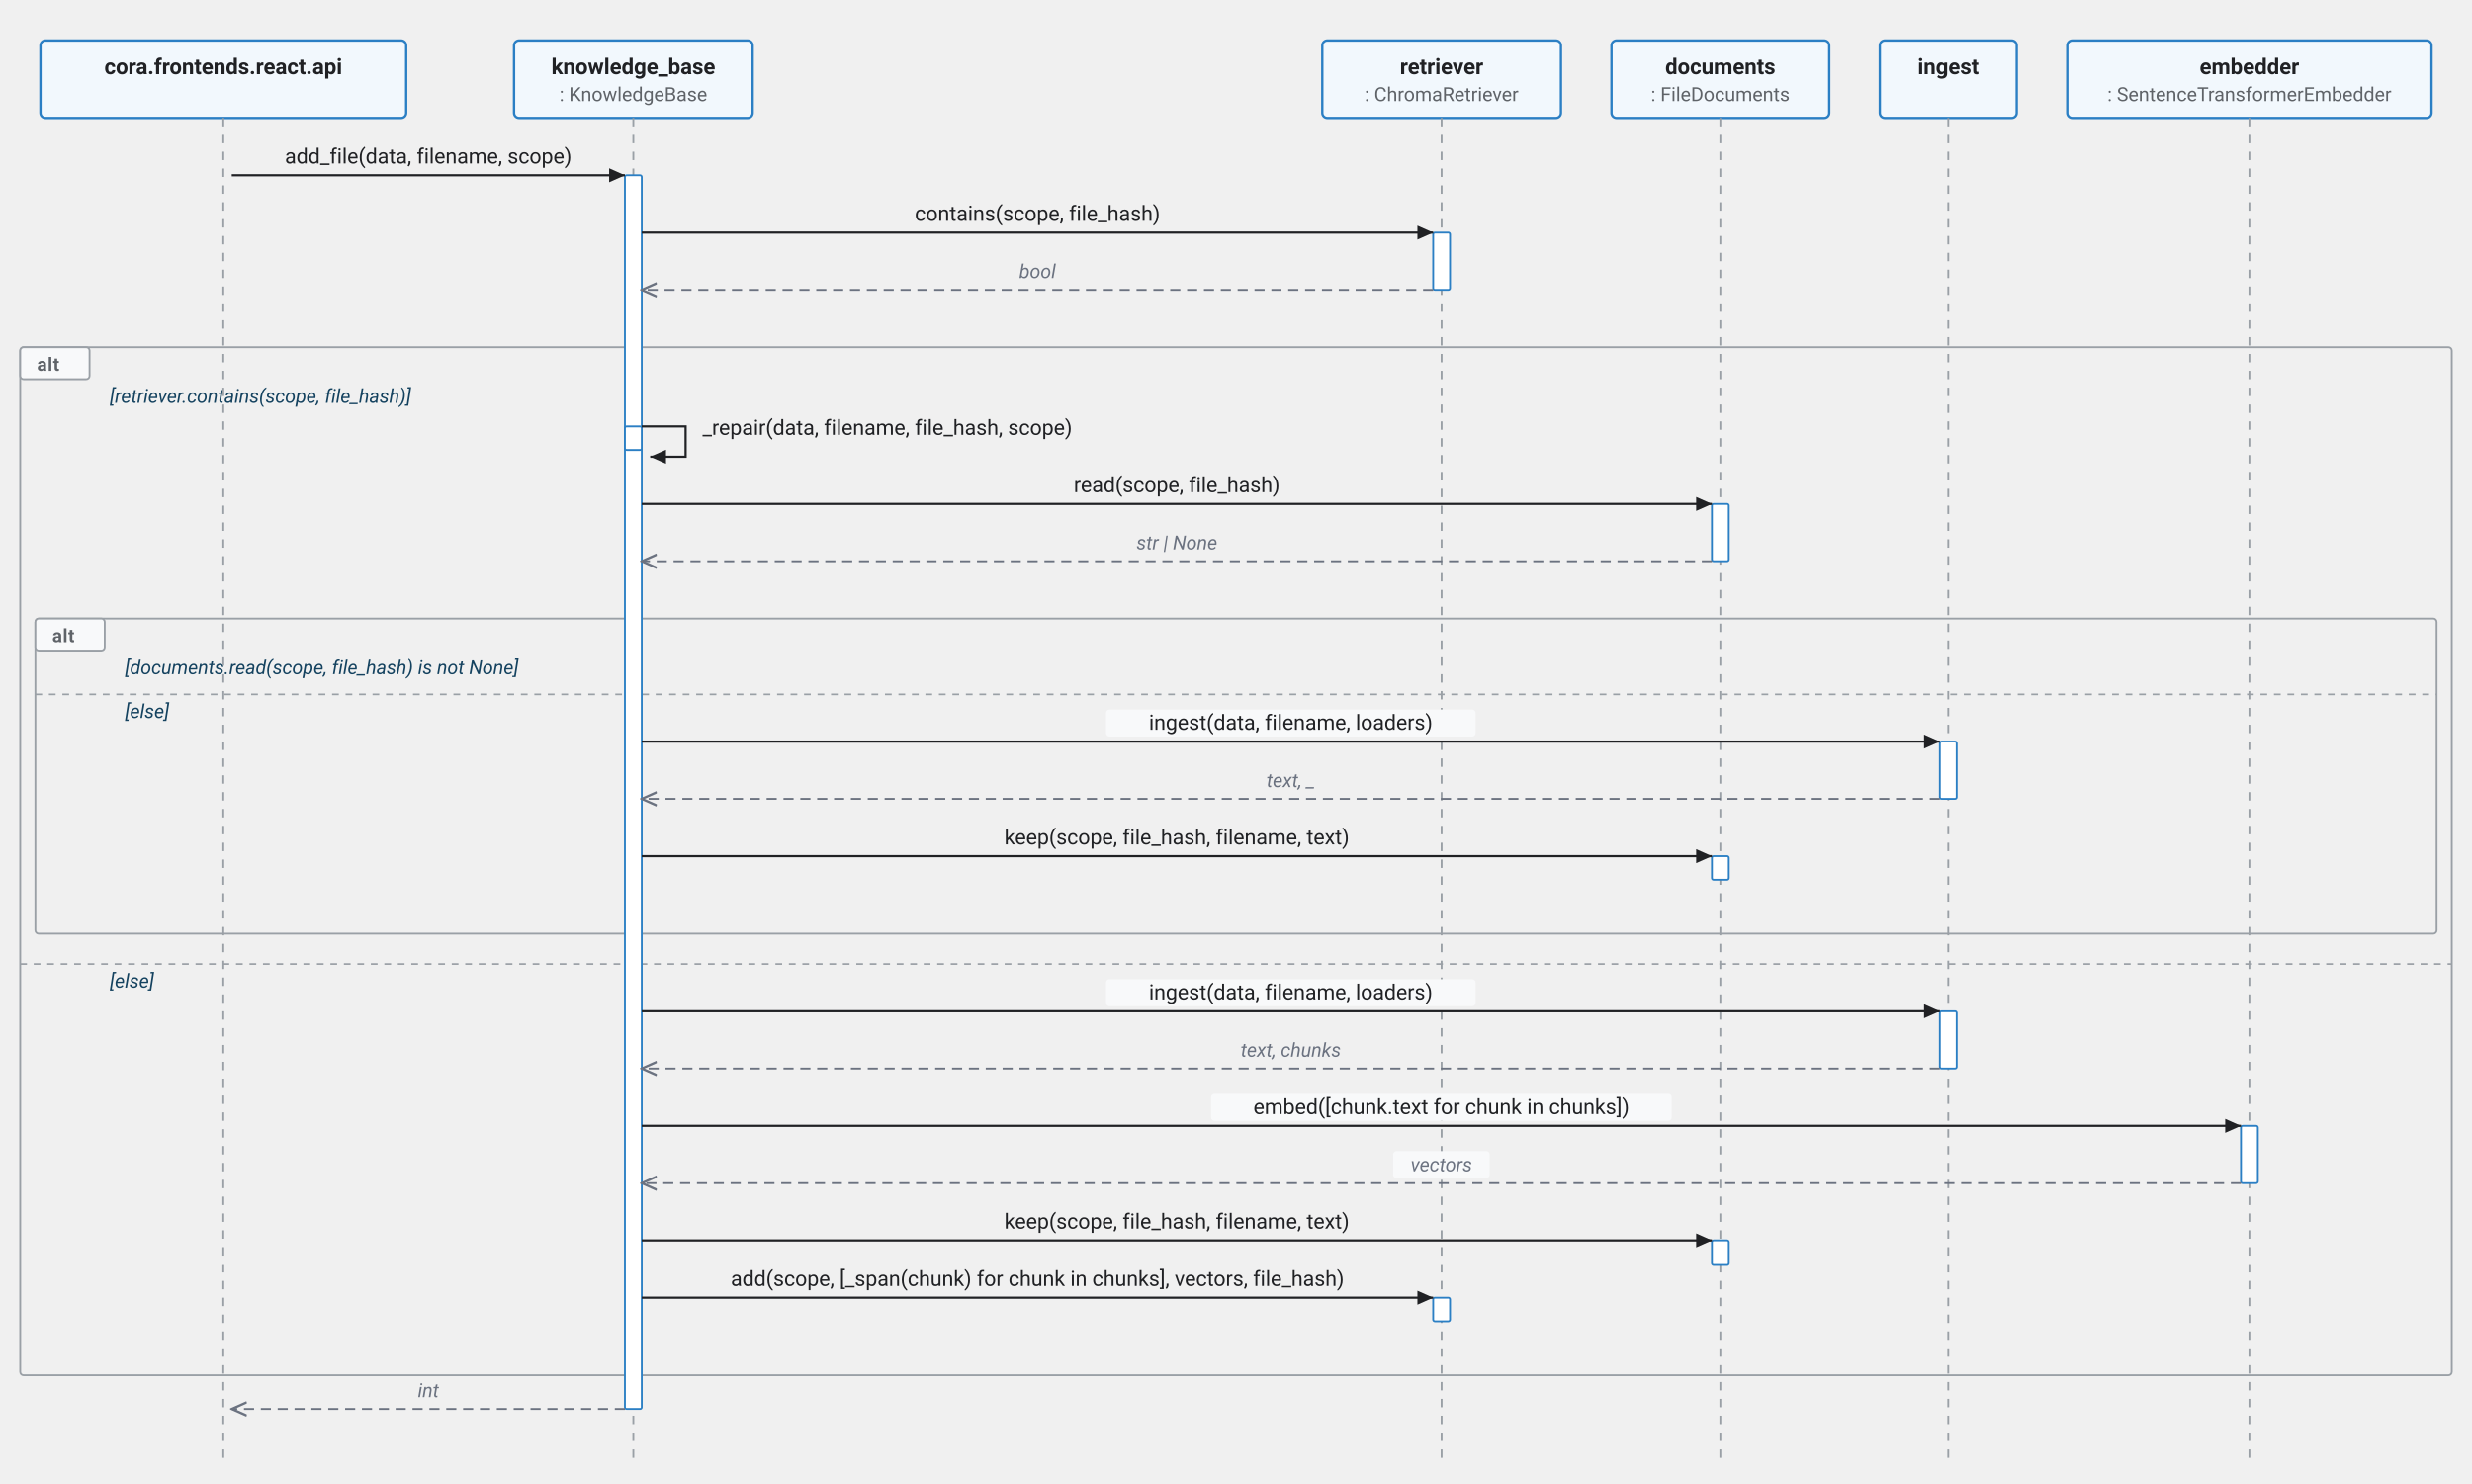
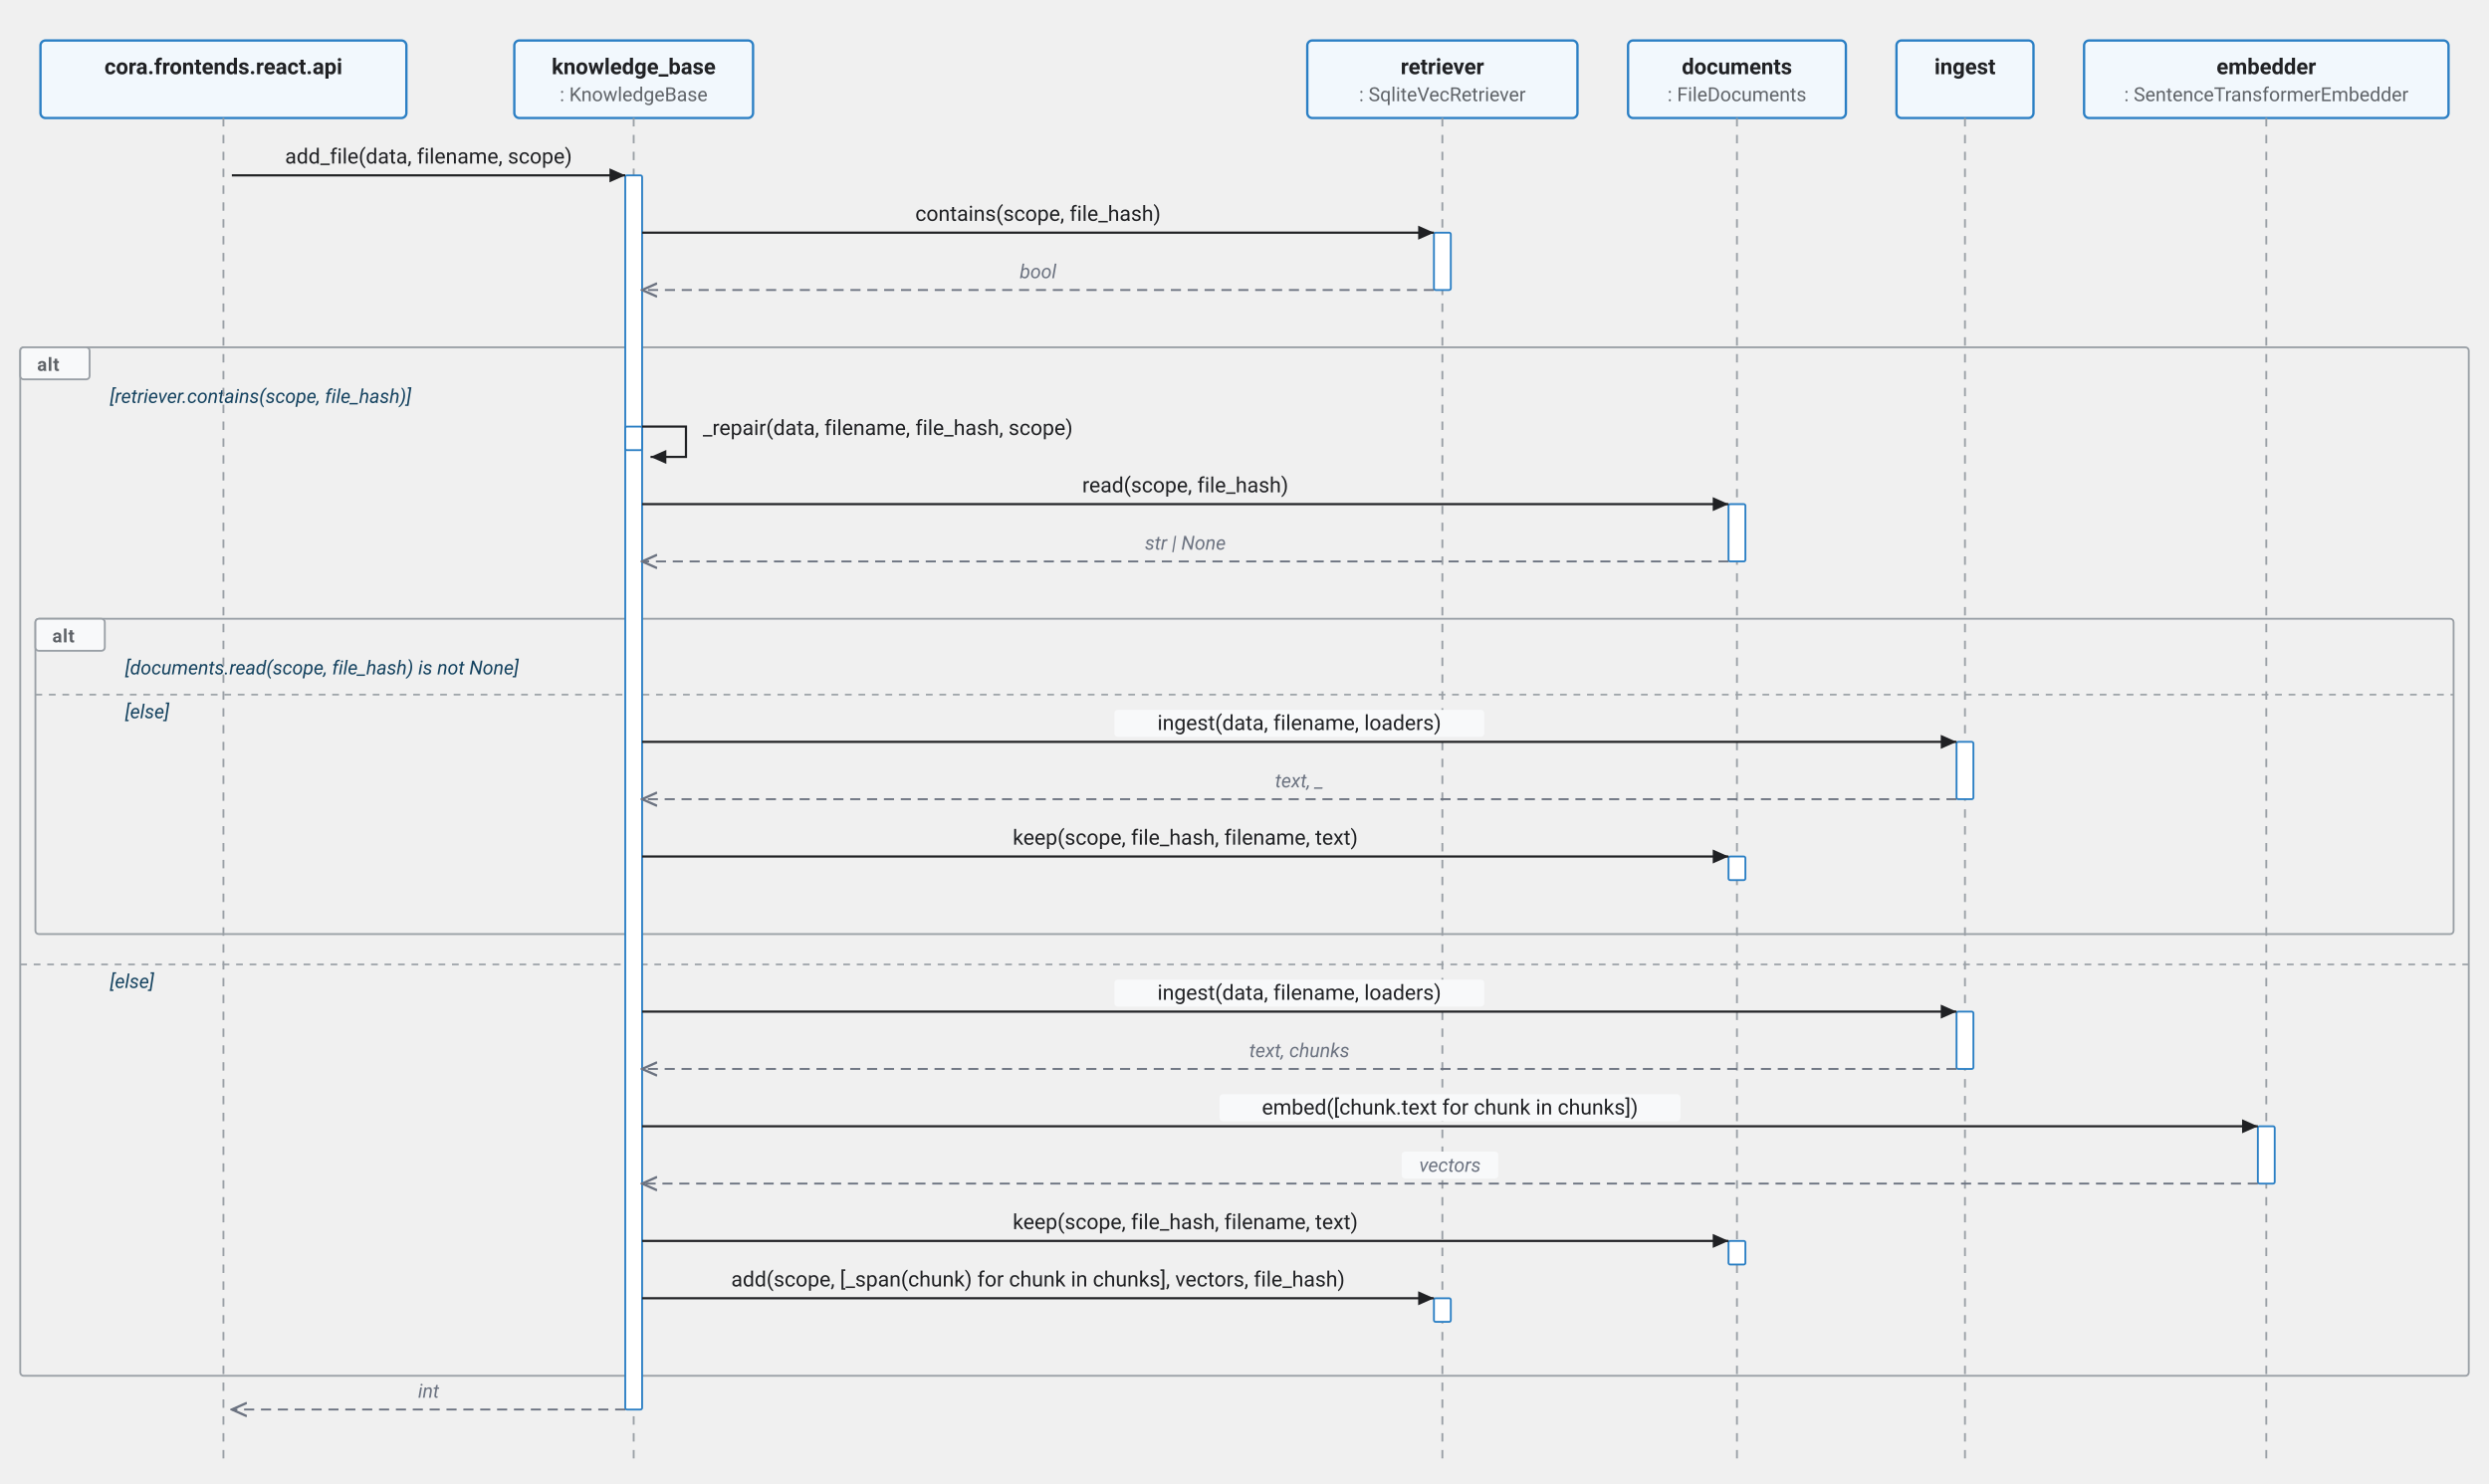
- <svg xmlns="http://www.w3.org/2000/svg" viewBox="0 0 1466.5 880" width="1466.5" height="880" role="img" aria-label="A UML sequence diagram of knowledge_base: 10 messages between cora.frontends.react.api, knowledge_base: KnowledgeBase, retriever: ChromaRetriever, documents: FileDocuments, ingest, embedder: SentenceTransformerEmbedder. Generated by scripts/gen_session_maps.py.">
+ <svg xmlns="http://www.w3.org/2000/svg" viewBox="0 0 1475.81 880" width="1475.81" height="880" role="img" aria-label="A UML sequence diagram of knowledge_base: 10 messages between cora.frontends.react.api, knowledge_base: KnowledgeBase, retriever: SqliteVecRetriever, documents: FileDocuments, ingest, embedder: SentenceTransformerEmbedder. Generated by scripts/gen_session_maps.py.">
  <style>
    text { font: 13px/1.4 -apple-system, "Segoe UI", Roboto, sans-serif; fill: #202124 }
    .role { font-weight: 600 }
    .kind { font-size: 11.5px; fill: #5f6368 }
    .head { fill: #f2f8fd; stroke: #2b7fc4; stroke-width: 1.4 }
    .life { stroke: #9aa0a6; stroke-width: 1.1; stroke-dasharray: 5 5 }
    .bar { fill: #ffffff; stroke: #2b7fc4; stroke-width: 1.1 }
    .send { stroke: #202124; stroke-width: 1.3; fill: none; marker-end: url(#sent) }
    .back { stroke: #6b7280; stroke-width: 1.1; fill: none;
            stroke-dasharray: 6 4; marker-end: url(#answered) }
    .said { font-size: 12.5px }
    .sheet { fill: #f8f9fa; stroke: none }
    .answer { font-size: 11.5px; fill: #6b7280; font-style: italic }
    .frame { fill: none; stroke: #9aa0a6; stroke-width: 1.1 }
    .tab { fill: #f8f9fa; stroke: #9aa0a6; stroke-width: 1.1 }
    .operator { font-size: 11px; font-weight: 600; fill: #5f6368;
                letter-spacing: .03em }
    .guard { font-size: 11.5px; fill: #14425f; font-style: italic }
    .split { stroke: #9aa0a6; stroke-width: 1; stroke-dasharray: 4 4; fill: none }
    @media (prefers-color-scheme: dark) {
      text { fill: #e8eaed }
      .kind { fill: #9aa0a6 }
      .head { fill: #10283a; stroke: #6fb6ea }
      .bar { fill: #303134; stroke: #6fb6ea }
      .send { stroke: #e8eaed }
      .sheet { fill: #2b2c2f }
      .back { stroke: #bdc1c6 }
      .answer { fill: #bdc1c6 }
      .frame, .split { stroke: #bdc1c6 }
      .tab { fill: #2b2c2f; stroke: #bdc1c6 }
      .operator { fill: #bdc1c6 }
      .guard { fill: #cfe6f7 }
    }
  </style>
  <defs>
    <marker id="sent" viewBox="0 0 10 10" refX="9" refY="5" markerWidth="8" markerHeight="8" orient="auto-start-reverse">
      <path d="M 0 1 L 9 5 L 0 9 z" fill="context-stroke" />
    </marker>
    <marker id="answered" viewBox="0 0 10 10" refX="9" refY="5" markerWidth="9" markerHeight="9" orient="auto-start-reverse">
      <path d="M 0 1 L 9 5 L 0 9" fill="none" stroke="context-stroke" stroke-width="1.4" />
    </marker>
  </defs>
-   <rect x="21" y="367" width="1424.5" height="187" rx="2" class="frame" />
+   <rect x="21" y="367" width="1433.81" height="187" rx="2" class="frame" />
  <rect x="21" y="367" width="41.14" height="19" rx="2" class="tab" />
  <text x="31" y="381" class="operator" text-anchor="start">alt</text>
  <text x="74.14" y="400" class="guard" text-anchor="start">[documents.read(scope, file_hash) is not None]</text>
-   <path d="M 21 412 L 1445.5 412" class="split" />
+   <path d="M 21 412 L 1454.81 412" class="split" />
  <text x="74.14" y="426" class="guard" text-anchor="start">[else]</text>
-   <rect x="12" y="206" width="1442.5" height="610" rx="2" class="frame" />
+   <rect x="12" y="206" width="1451.81" height="610" rx="2" class="frame" />
  <rect x="12" y="206" width="41.14" height="19" rx="2" class="tab" />
  <text x="22" y="220" class="operator" text-anchor="start">alt</text>
  <text x="65.14" y="239" class="guard" text-anchor="start">[retriever.contains(scope, file_hash)]</text>
-   <path d="M 12 572 L 1454.5 572" class="split" />
+   <path d="M 12 572 L 1463.81 572" class="split" />
  <text x="65.14" y="586" class="guard" text-anchor="start">[else]</text>
  <rect x="24" y="24" width="216.96" height="46" rx="3" class="head" />
  <text x="132.48" y="44" class="role" text-anchor="middle">cora.frontends.react.api</text>
  <path d="M 132.48 70 L 132.48 870" class="life" />
  <rect x="304.95" y="24" width="141.56" height="46" rx="3" class="head" />
  <text x="375.73" y="44" class="role" text-anchor="middle">knowledge_base</text>
  <text x="375.73" y="60" class="kind" text-anchor="middle">: KnowledgeBase</text>
  <path d="M 375.73 70 L 375.73 870" class="life" />
-   <rect x="784.445" y="24" width="141.57" height="46" rx="3" class="head" />
+   <rect x="775.13" y="24" width="160.2" height="46" rx="3" class="head" />
  <text x="855.23" y="44" class="role" text-anchor="middle">retriever</text>
-   <text x="855.23" y="60" class="kind" text-anchor="middle">: ChromaRetriever</text>
+   <text x="855.23" y="60" class="kind" text-anchor="middle">: SqliteVecRetriever</text>
  <path d="M 855.23 70 L 855.23 870" class="life" />
-   <rect x="956.015" y="24" width="129.15" height="46" rx="3" class="head" />
-   <text x="1020.59" y="44" class="role" text-anchor="middle">documents</text>
-   <text x="1020.59" y="60" class="kind" text-anchor="middle">: FileDocuments</text>
-   <path d="M 1020.59 70 L 1020.59 870" class="life" />
-   <rect x="1115.17" y="24" width="81.24" height="46" rx="3" class="head" />
-   <text x="1155.79" y="44" class="role" text-anchor="middle">ingest</text>
-   <path d="M 1155.79 70 L 1155.79 870" class="life" />
-   <rect x="1226.4" y="24" width="216.09" height="46" rx="3" class="head" />
-   <text x="1334.45" y="44" class="role" text-anchor="middle">embedder</text>
-   <text x="1334.45" y="60" class="kind" text-anchor="middle">: SentenceTransformerEmbedder</text>
-   <path d="M 1334.45 70 L 1334.45 870" class="life" />
+   <rect x="965.33" y="24" width="129.15" height="46" rx="3" class="head" />
+   <text x="1029.9" y="44" class="role" text-anchor="middle">documents</text>
+   <text x="1029.9" y="60" class="kind" text-anchor="middle">: FileDocuments</text>
+   <path d="M 1029.9 70 L 1029.9 870" class="life" />
+   <rect x="1124.48" y="24" width="81.24" height="46" rx="3" class="head" />
+   <text x="1165.1" y="44" class="role" text-anchor="middle">ingest</text>
+   <path d="M 1165.1 70 L 1165.1 870" class="life" />
+   <rect x="1235.72" y="24" width="216.09" height="46" rx="3" class="head" />
+   <text x="1343.76" y="44" class="role" text-anchor="middle">embedder</text>
+   <text x="1343.76" y="60" class="kind" text-anchor="middle">: SentenceTransformerEmbedder</text>
+   <path d="M 1343.76 70 L 1343.76 870" class="life" />
  <rect x="850.23" y="138" width="10" height="34" rx="1" class="bar" />
-   <rect x="1015.59" y="299" width="10" height="34" rx="1" class="bar" />
-   <rect x="1150.79" y="440" width="10" height="34" rx="1" class="bar" />
-   <rect x="1150.79" y="600" width="10" height="34" rx="1" class="bar" />
-   <rect x="1329.45" y="668" width="10" height="34" rx="1" class="bar" />
+   <rect x="1024.9" y="299" width="10" height="34" rx="1" class="bar" />
+   <rect x="1160.1" y="440" width="10" height="34" rx="1" class="bar" />
+   <rect x="1160.1" y="600" width="10" height="34" rx="1" class="bar" />
+   <rect x="1338.76" y="668" width="10" height="34" rx="1" class="bar" />
  <rect x="370.73" y="104" width="10" height="732" rx="1" class="bar" />
  <rect x="370.73" y="253" width="10" height="14" rx="1" class="bar" />
-   <rect x="1015.59" y="508" width="10" height="14" rx="1" class="bar" />
-   <rect x="1015.59" y="736" width="10" height="14" rx="1" class="bar" />
+   <rect x="1024.9" y="508" width="10" height="14" rx="1" class="bar" />
+   <rect x="1024.9" y="736" width="10" height="14" rx="1" class="bar" />
  <rect x="850.23" y="770" width="10" height="14" rx="1" class="bar" />
  <path d="M 137.48 104 L 370.73 104" class="send" />
  <text x="254.105" y="97" class="said" text-anchor="middle">add_file(data, filename, scope)</text>
  <path d="M 380.73 138 L 850.23 138" class="send" />
  <text x="615.48" y="131" class="said" text-anchor="middle">contains(scope, file_hash)</text>
  <path d="M 850.23 172 L 380.73 172" class="back" />
  <text x="615.48" y="165" class="answer" text-anchor="middle">bool</text>
  <path d="M 380.73 253 L 406.73 253 L 406.73 271 L 385.73 271" class="send" />
  <text x="416.73" y="258" class="said" text-anchor="start">_repair(data, filename, file_hash, scope)</text>
-   <path d="M 380.73 299 L 1015.59 299" class="send" />
-   <text x="698.16" y="292" class="said" text-anchor="middle">read(scope, file_hash)</text>
-   <path d="M 1015.59 333 L 380.73 333" class="back" />
-   <text x="698.16" y="326" class="answer" text-anchor="middle">str | None</text>
-   <path d="M 380.73 440 L 1150.79 440" class="send" />
-   <rect x="656.133" y="421" width="219.25" height="16" rx="2" class="sheet" />
-   <text x="765.758" y="433" class="said" text-anchor="middle">ingest(data, filename, loaders)</text>
-   <path d="M 1150.79 474 L 380.73 474" class="back" />
-   <text x="765.758" y="467" class="answer" text-anchor="middle">text, _</text>
-   <path d="M 380.73 508 L 1015.59 508" class="send" />
-   <text x="698.16" y="501" class="said" text-anchor="middle">keep(scope, file_hash, filename, text)</text>
-   <path d="M 380.73 600 L 1150.79 600" class="send" />
-   <rect x="656.133" y="581" width="219.25" height="16" rx="2" class="sheet" />
-   <text x="765.758" y="593" class="said" text-anchor="middle">ingest(data, filename, loaders)</text>
-   <path d="M 1150.79 634 L 380.73 634" class="back" />
-   <text x="765.758" y="627" class="answer" text-anchor="middle">text, chunks</text>
-   <path d="M 380.73 668 L 1329.45 668" class="send" />
-   <rect x="718.465" y="649" width="273.25" height="16" rx="2" class="sheet" />
-   <text x="855.09" y="661" class="said" text-anchor="middle">embed([chunk.text for chunk in chunks])</text>
-   <path d="M 1329.45 702 L 380.73 702" class="back" />
-   <rect x="826.465" y="683" width="57.25" height="16" rx="2" class="sheet" />
-   <text x="855.09" y="695" class="answer" text-anchor="middle">vectors</text>
-   <path d="M 380.73 736 L 1015.59 736" class="send" />
-   <text x="698.16" y="729" class="said" text-anchor="middle">keep(scope, file_hash, filename, text)</text>
+   <path d="M 380.73 299 L 1024.9 299" class="send" />
+   <text x="702.817" y="292" class="said" text-anchor="middle">read(scope, file_hash)</text>
+   <path d="M 1024.9 333 L 380.73 333" class="back" />
+   <text x="702.817" y="326" class="answer" text-anchor="middle">str | None</text>
+   <path d="M 380.73 440 L 1160.1 440" class="send" />
+   <rect x="660.79" y="421" width="219.25" height="16" rx="2" class="sheet" />
+   <text x="770.415" y="433" class="said" text-anchor="middle">ingest(data, filename, loaders)</text>
+   <path d="M 1160.1 474 L 380.73 474" class="back" />
+   <text x="770.415" y="467" class="answer" text-anchor="middle">text, _</text>
+   <path d="M 380.73 508 L 1024.9 508" class="send" />
+   <text x="702.817" y="501" class="said" text-anchor="middle">keep(scope, file_hash, filename, text)</text>
+   <path d="M 380.73 600 L 1160.1 600" class="send" />
+   <rect x="660.79" y="581" width="219.25" height="16" rx="2" class="sheet" />
+   <text x="770.415" y="593" class="said" text-anchor="middle">ingest(data, filename, loaders)</text>
+   <path d="M 1160.1 634 L 380.73 634" class="back" />
+   <text x="770.415" y="627" class="answer" text-anchor="middle">text, chunks</text>
+   <path d="M 380.73 668 L 1338.76 668" class="send" />
+   <rect x="723.122" y="649" width="273.25" height="16" rx="2" class="sheet" />
+   <text x="859.747" y="661" class="said" text-anchor="middle">embed([chunk.text for chunk in chunks])</text>
+   <path d="M 1338.76 702 L 380.73 702" class="back" />
+   <rect x="831.122" y="683" width="57.25" height="16" rx="2" class="sheet" />
+   <text x="859.747" y="695" class="answer" text-anchor="middle">vectors</text>
+   <path d="M 380.73 736 L 1024.9 736" class="send" />
+   <text x="702.817" y="729" class="said" text-anchor="middle">keep(scope, file_hash, filename, text)</text>
  <path d="M 380.73 770 L 850.23 770" class="send" />
  <text x="615.48" y="763" class="said" text-anchor="middle">add(scope, [_span(chunk) for chunk in chunks], vectors, file_hash)</text>
  <path d="M 370.73 836 L 137.48 836" class="back" />
  <text x="254.105" y="829" class="answer" text-anchor="middle">int</text>
</svg>
